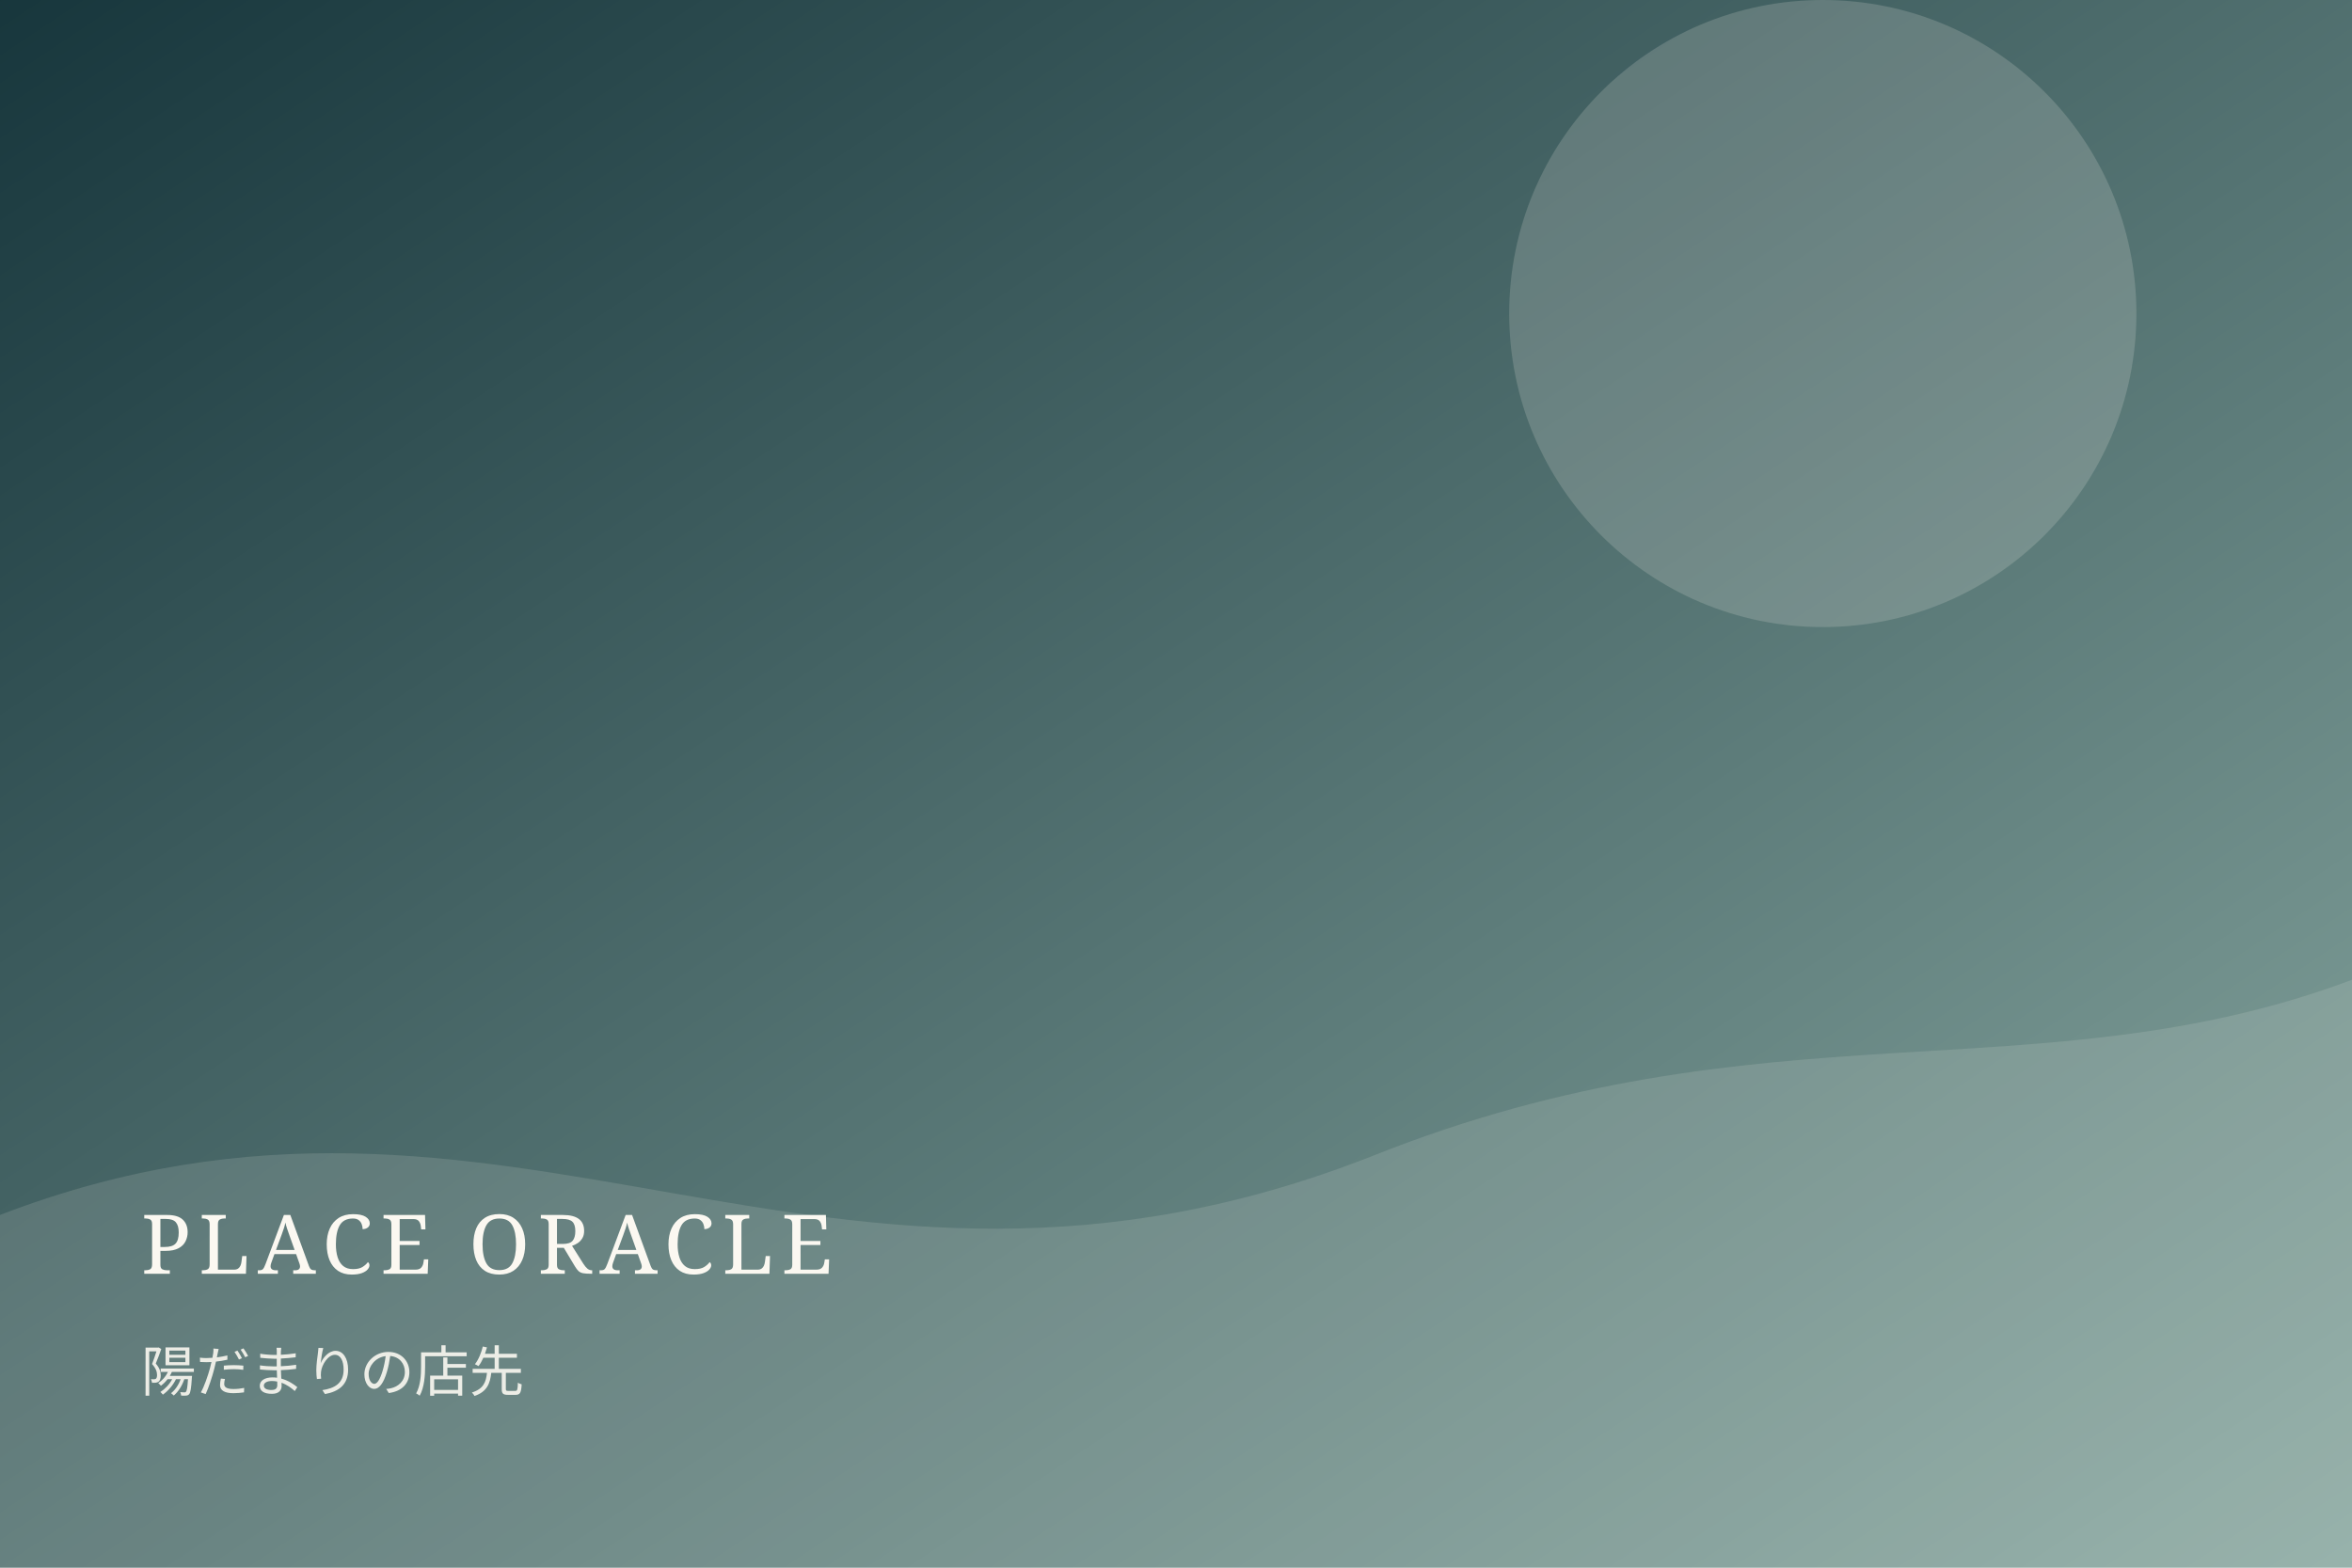
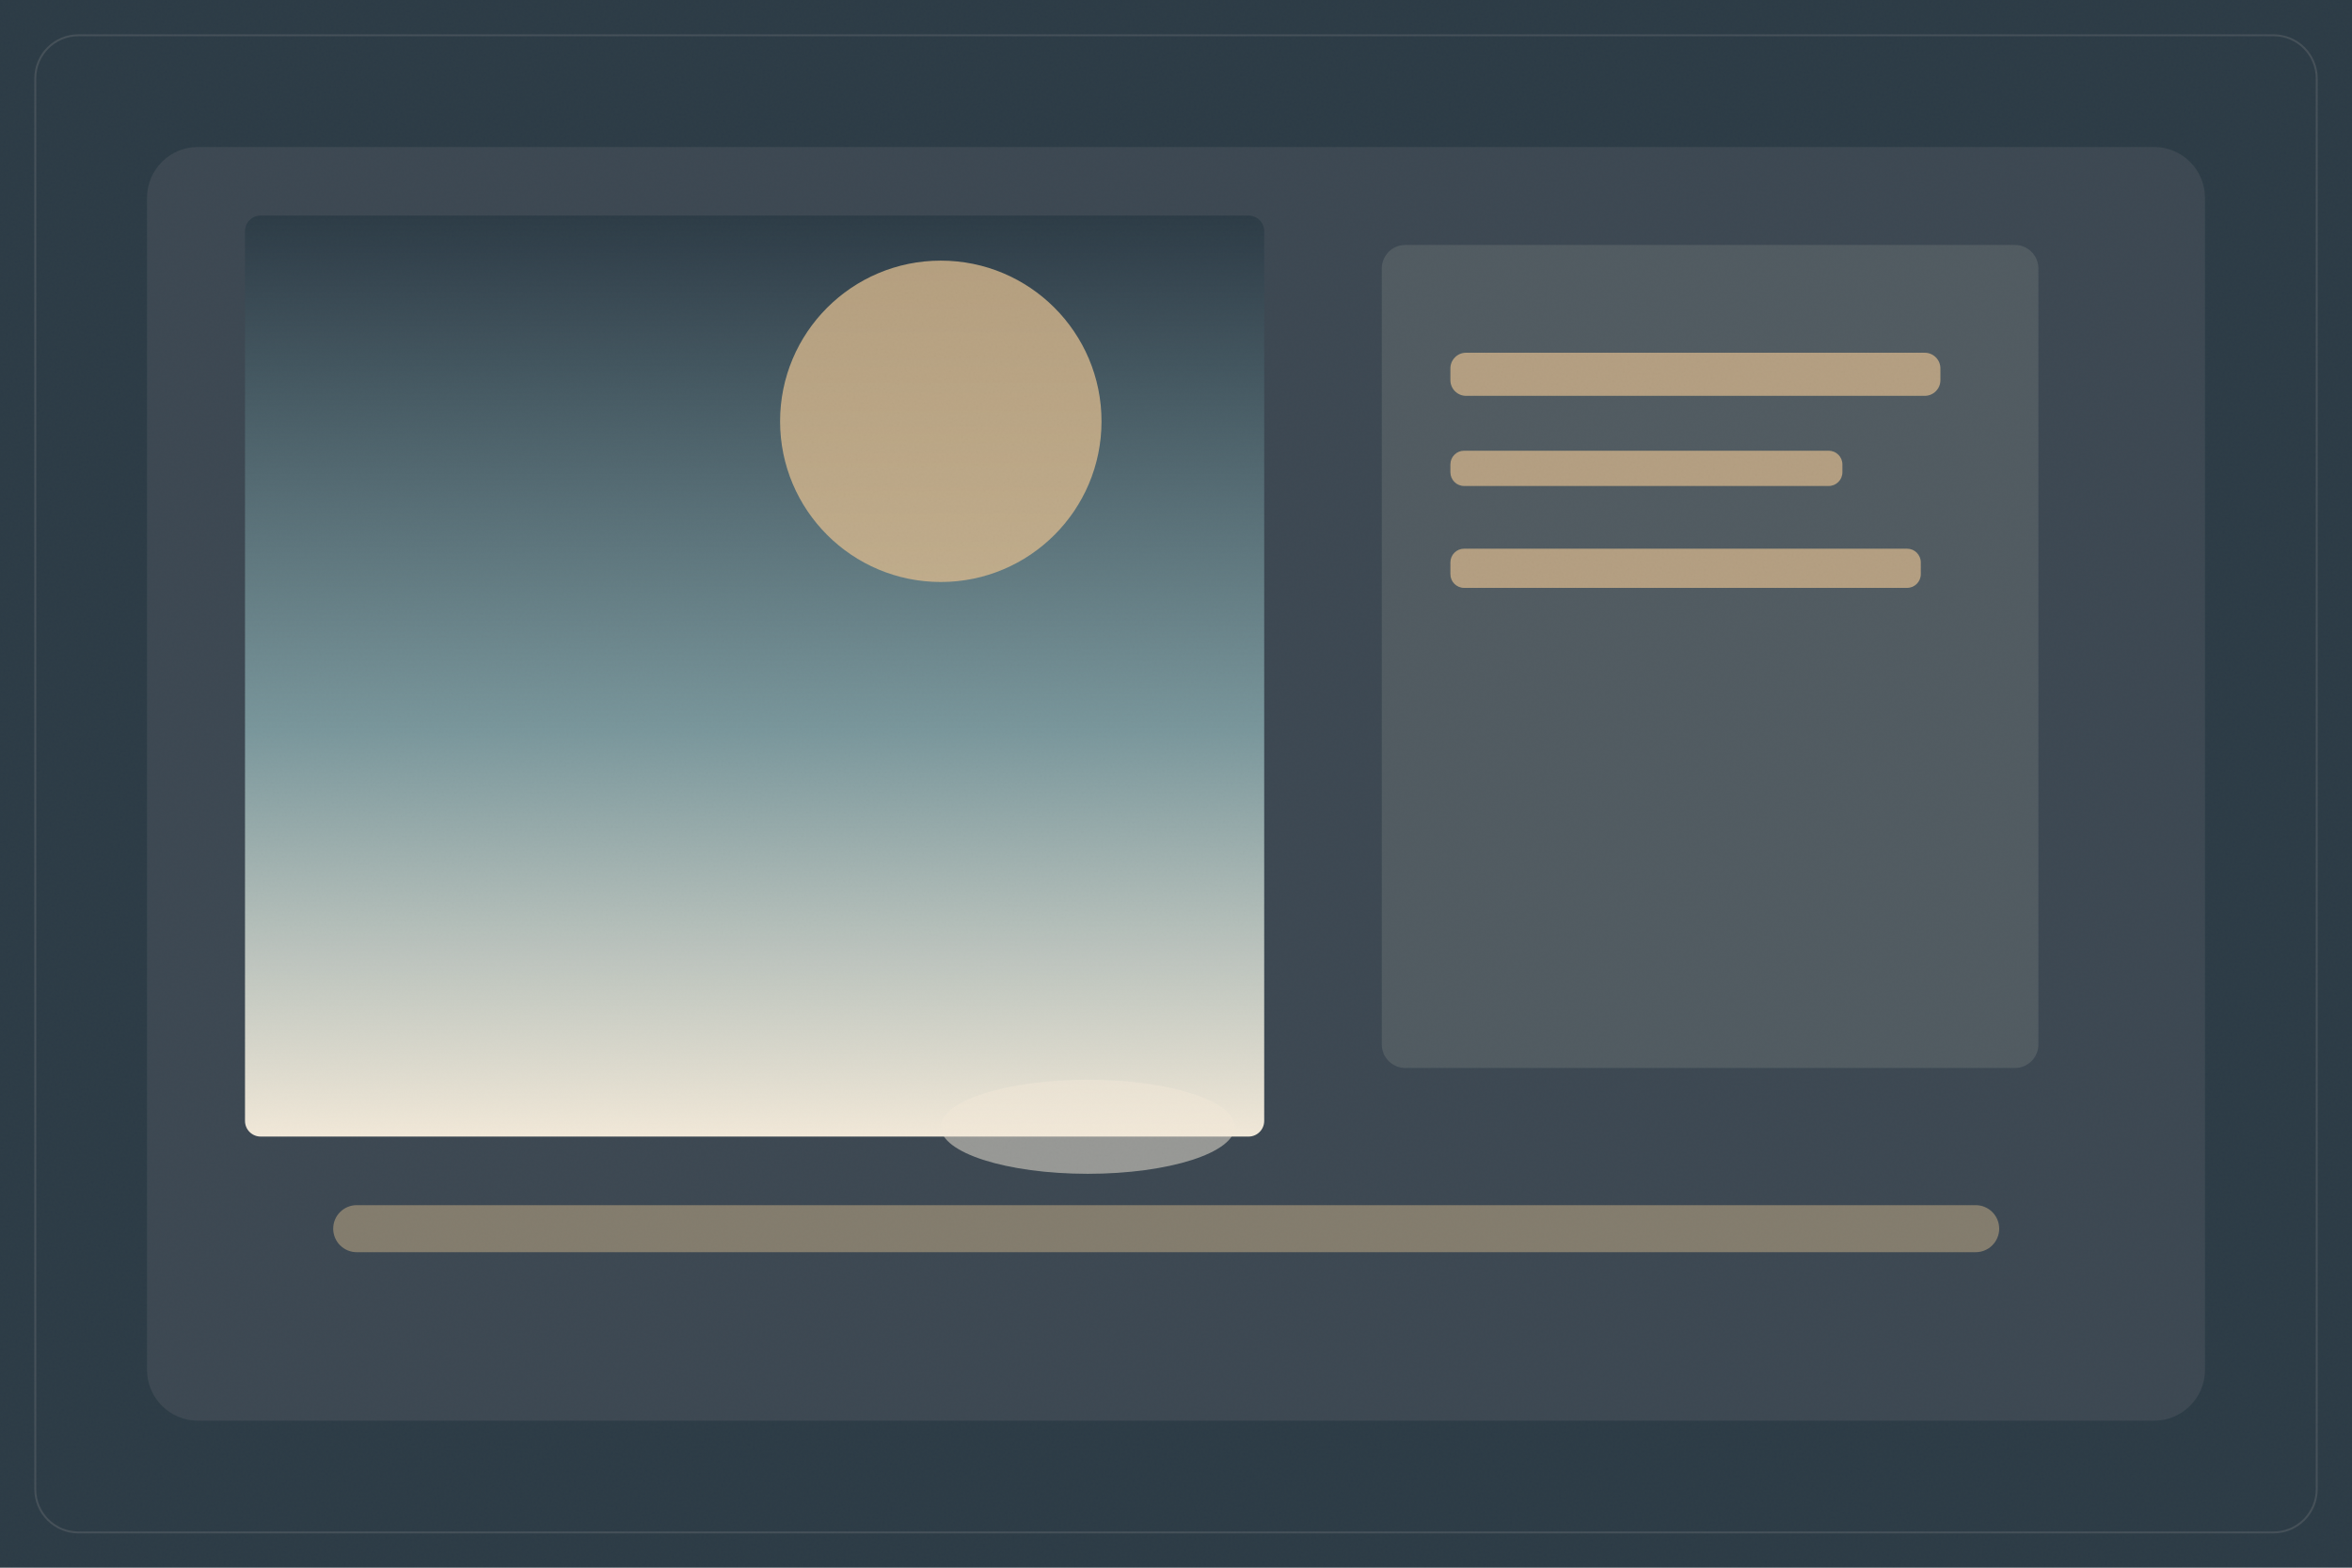
- <svg xmlns="http://www.w3.org/2000/svg" viewBox="0 0 1200 800" role="img" aria-label="陽だまりの店先">
+ <svg xmlns="http://www.w3.org/2000/svg" viewBox="0 0 1200 800" role="img" aria-label="日差しのある店先">
  <defs>
-     <linearGradient id="g" x1="0" y1="0" x2="1" y2="1">
-       <stop offset="0" stop-color="#17363c" />
-       <stop offset="1" stop-color="#8aa9a2" />
+     <linearGradient id="s" x2="0" y2="1">
+       <stop stop-color="#2c3b46" />
+       <stop offset=".56" stop-color="#79969b" />
+       <stop offset="1" stop-color="#f1e8d8" />
    </linearGradient>
+     <linearGradient id="w" x2="0" y2="1">
+       <stop stop-color="#79969b" />
+       <stop offset="1" stop-color="#2c3b46" />
+     </linearGradient>
+     <filter id="g">
+       <feTurbulence type="fractalNoise" baseFrequency=".8" numOctaves="2" seed="33" />
+       <feComponentTransfer>
+         <feFuncA type="table" tableValues="0 .035" />
+       </feComponentTransfer>
+     </filter>
  </defs>
-   <rect width="1200" height="800" fill="url(#g)" />
-   <circle cx="930" cy="160" r="160" fill="#f4f0e7" opacity=".18" />
-   <path d="M0 620 C260 520 420 700 700 590 C900 510 1040 560 1200 500 L1200 800 L0 800 Z" fill="#f4f0e7" opacity=".14" />
-   <text x="72" y="650" fill="#fbf8f1" font-family="serif" font-size="42" letter-spacing="4">PLACE ORACLE</text>
-   <text x="72" y="710" fill="#fbf8f1" font-family="sans-serif" font-size="28" opacity=".9">陽だまりの店先</text>
+   <rect width="1200" height="800" fill="#2c3b46" />
+   <rect x="75" y="75" width="1050" height="650" rx="26" fill="#f1e8d8" opacity=".08" />
+   <rect x="125" y="110" width="520" height="470" rx="8" fill="url(#s)" />
+   <circle cx="480" cy="215" r="82" fill="#d8b98d" opacity=".78" />
+   <rect x="705" y="125" width="335" height="420" rx="12" fill="#f1e8d8" opacity=".12" />
+   <g fill="#d8b98d" opacity=".72">
+     <rect x="740" y="180" width="250" height="22" rx="8" />
+     <rect x="740" y="230" width="200" height="18" rx="7" />
+     <rect x="740" y="280" width="240" height="20" rx="7" />
+   </g>
+   <rect x="170" y="615" width="850" height="24" rx="12" fill="#d8b98d" opacity=".46" />
+   <ellipse cx="555" cy="575" rx="75" ry="24" fill="#f1e8d8" opacity=".5" />
+   <rect width="1200" height="800" filter="url(#g)" opacity=".4" />
+   <rect x="18" y="18" width="1164" height="764" rx="22" fill="none" stroke="#f1e8d8" stroke-opacity=".12" />
</svg>
